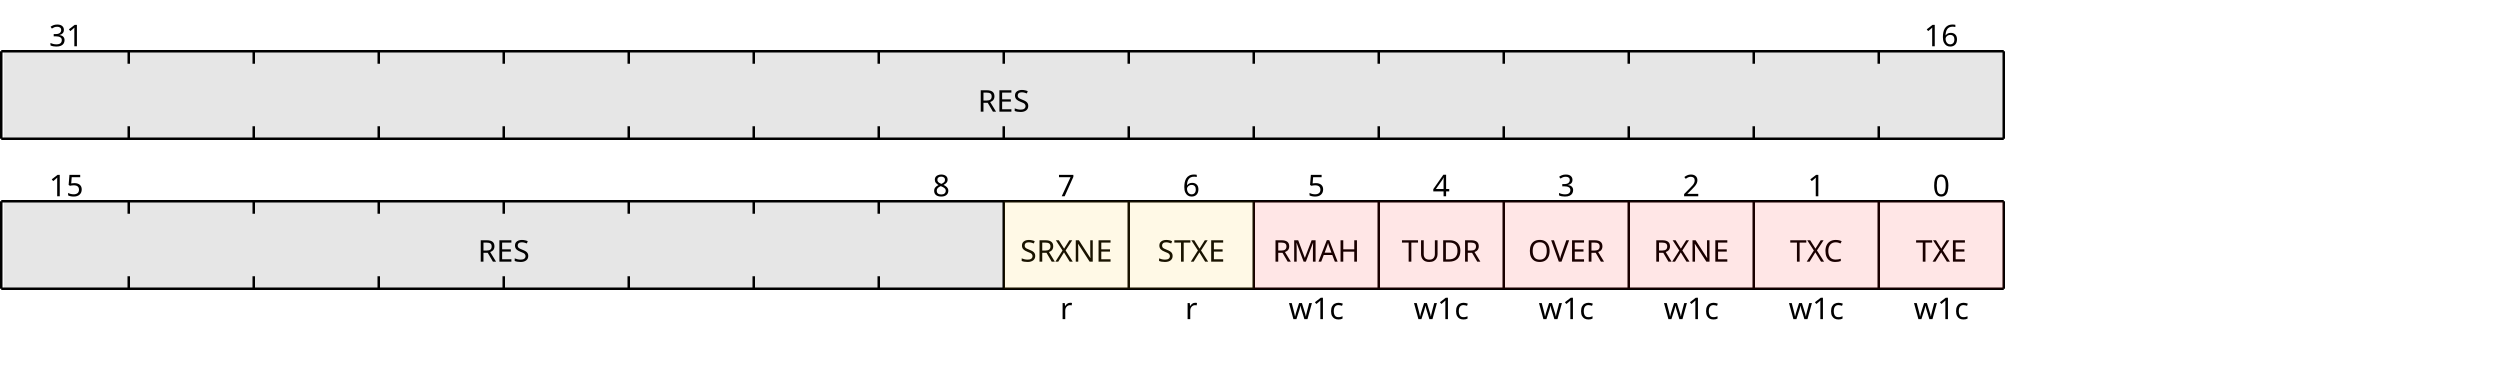
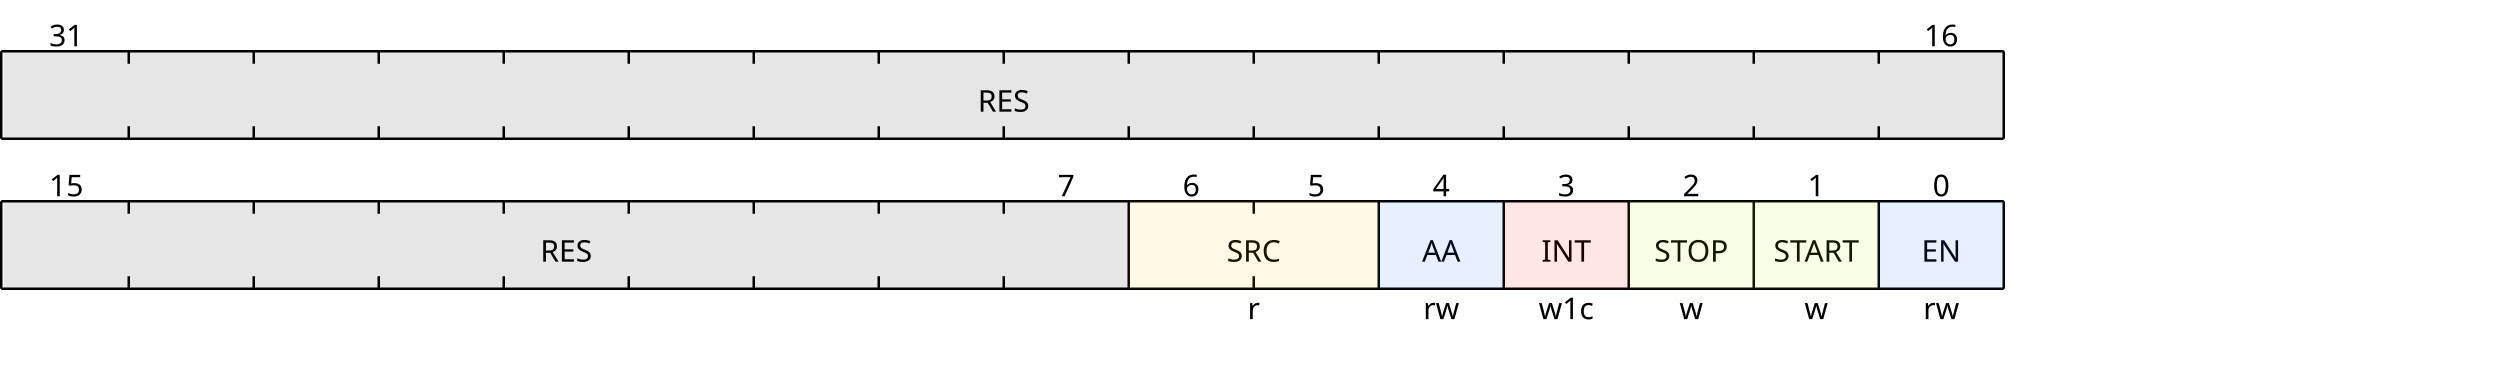
<svg xmlns="http://www.w3.org/2000/svg" width="1000" height="150">
  <g transform="translate(0.5,0.5)" text-anchor="middle" font-size="12" font-family="Hack" font-weight="normal">
    <line x1="0" y1="20" x2="801" y2="20" stroke="black" stroke-width="1" />
    <line x1="0" y1="20" x2="0" y2="55" stroke="black" stroke-width="1" />
    <line x1="0" y1="55" x2="801" y2="55" stroke="black" stroke-width="1" />
    <line x1="801" y1="20" x2="801" y2="55" stroke="black" stroke-width="1" />
    <line x1="0" y1="80" x2="801" y2="80" stroke="black" stroke-width="1" />
    <line x1="0" y1="80" x2="0" y2="115" stroke="black" stroke-width="1" />
    <line x1="0" y1="115" x2="801" y2="115" stroke="black" stroke-width="1" />
    <line x1="801" y1="80" x2="801" y2="115" stroke="black" stroke-width="1" />
    <line x1="751" y1="80" x2="751" y2="115" stroke="black" stroke-width="1" />
    <line x1="701" y1="80" x2="701" y2="115" stroke="black" stroke-width="1" />
    <line x1="651" y1="80" x2="651" y2="115" stroke="black" stroke-width="1" />
    <line x1="601" y1="80" x2="601" y2="115" stroke="black" stroke-width="1" />
    <line x1="551" y1="80" x2="551" y2="115" stroke="black" stroke-width="1" />
-     <line x1="501" y1="80" x2="501" y2="115" stroke="black" stroke-width="1" />
+     <line x1="501" y1="80" x2="501" y2="85" stroke="black" stroke-width="1" />
+     <line x1="501" y1="115" x2="501" y2="110" stroke="black" stroke-width="1" />
    <line x1="451" y1="80" x2="451" y2="115" stroke="black" stroke-width="1" />
-     <line x1="401" y1="80" x2="401" y2="115" stroke="black" stroke-width="1" />
+     <line x1="401" y1="80" x2="401" y2="85" stroke="black" stroke-width="1" />
+     <line x1="401" y1="115" x2="401" y2="110" stroke="black" stroke-width="1" />
    <line x1="351" y1="80" x2="351" y2="85" stroke="black" stroke-width="1" />
    <line x1="351" y1="115" x2="351" y2="110" stroke="black" stroke-width="1" />
    <line x1="301" y1="80" x2="301" y2="85" stroke="black" stroke-width="1" />
    <line x1="301" y1="115" x2="301" y2="110" stroke="black" stroke-width="1" />
    <line x1="251" y1="80" x2="251" y2="85" stroke="black" stroke-width="1" />
    <line x1="251" y1="115" x2="251" y2="110" stroke="black" stroke-width="1" />
    <line x1="201" y1="80" x2="201" y2="85" stroke="black" stroke-width="1" />
    <line x1="201" y1="115" x2="201" y2="110" stroke="black" stroke-width="1" />
    <line x1="151" y1="80" x2="151" y2="85" stroke="black" stroke-width="1" />
    <line x1="151" y1="115" x2="151" y2="110" stroke="black" stroke-width="1" />
    <line x1="101" y1="80" x2="101" y2="85" stroke="black" stroke-width="1" />
    <line x1="101" y1="115" x2="101" y2="110" stroke="black" stroke-width="1" />
    <line x1="51" y1="80" x2="51" y2="85" stroke="black" stroke-width="1" />
    <line x1="51" y1="115" x2="51" y2="110" stroke="black" stroke-width="1" />
    <line x1="751" y1="20" x2="751" y2="25" stroke="black" stroke-width="1" />
    <line x1="751" y1="55" x2="751" y2="50" stroke="black" stroke-width="1" />
    <line x1="701" y1="20" x2="701" y2="25" stroke="black" stroke-width="1" />
    <line x1="701" y1="55" x2="701" y2="50" stroke="black" stroke-width="1" />
    <line x1="651" y1="20" x2="651" y2="25" stroke="black" stroke-width="1" />
    <line x1="651" y1="55" x2="651" y2="50" stroke="black" stroke-width="1" />
    <line x1="601" y1="20" x2="601" y2="25" stroke="black" stroke-width="1" />
    <line x1="601" y1="55" x2="601" y2="50" stroke="black" stroke-width="1" />
    <line x1="551" y1="20" x2="551" y2="25" stroke="black" stroke-width="1" />
    <line x1="551" y1="55" x2="551" y2="50" stroke="black" stroke-width="1" />
    <line x1="501" y1="20" x2="501" y2="25" stroke="black" stroke-width="1" />
    <line x1="501" y1="55" x2="501" y2="50" stroke="black" stroke-width="1" />
    <line x1="451" y1="20" x2="451" y2="25" stroke="black" stroke-width="1" />
    <line x1="451" y1="55" x2="451" y2="50" stroke="black" stroke-width="1" />
    <line x1="401" y1="20" x2="401" y2="25" stroke="black" stroke-width="1" />
    <line x1="401" y1="55" x2="401" y2="50" stroke="black" stroke-width="1" />
    <line x1="351" y1="20" x2="351" y2="25" stroke="black" stroke-width="1" />
    <line x1="351" y1="55" x2="351" y2="50" stroke="black" stroke-width="1" />
    <line x1="301" y1="20" x2="301" y2="25" stroke="black" stroke-width="1" />
    <line x1="301" y1="55" x2="301" y2="50" stroke="black" stroke-width="1" />
    <line x1="251" y1="20" x2="251" y2="25" stroke="black" stroke-width="1" />
    <line x1="251" y1="55" x2="251" y2="50" stroke="black" stroke-width="1" />
    <line x1="201" y1="20" x2="201" y2="25" stroke="black" stroke-width="1" />
    <line x1="201" y1="55" x2="201" y2="50" stroke="black" stroke-width="1" />
    <line x1="151" y1="20" x2="151" y2="25" stroke="black" stroke-width="1" />
    <line x1="151" y1="55" x2="151" y2="50" stroke="black" stroke-width="1" />
    <line x1="101" y1="20" x2="101" y2="25" stroke="black" stroke-width="1" />
    <line x1="101" y1="55" x2="101" y2="50" stroke="black" stroke-width="1" />
    <line x1="51" y1="20" x2="51" y2="25" stroke="black" stroke-width="1" />
    <line x1="51" y1="55" x2="51" y2="50" stroke="black" stroke-width="1" />
-     <text x="776" y="100" style="dominant-baseline:middle;text-anchor:middle">TXE</text>
-     <text x="776" y="123" style="dominant-baseline:middle;text-anchor:middle">w1c</text>
+     <text x="776" y="100" style="dominant-baseline:middle;text-anchor:middle">EN</text>
+     <text x="776" y="123" style="dominant-baseline:middle;text-anchor:middle">rw</text>
    <text x="776" y="78" style="text-anchor:middle">0</text>
-     <text x="726" y="100" style="dominant-baseline:middle;text-anchor:middle">TXC</text>
-     <text x="726" y="123" style="dominant-baseline:middle;text-anchor:middle">w1c</text>
+     <text x="726" y="100" style="dominant-baseline:middle;text-anchor:middle">START</text>
+     <text x="726" y="123" style="dominant-baseline:middle;text-anchor:middle">w</text>
    <text x="726" y="78" style="text-anchor:middle">1</text>
-     <text x="676" y="100" style="dominant-baseline:middle;text-anchor:middle">RXNE</text>
-     <text x="676" y="123" style="dominant-baseline:middle;text-anchor:middle">w1c</text>
+     <text x="676" y="100" style="dominant-baseline:middle;text-anchor:middle">STOP</text>
+     <text x="676" y="123" style="dominant-baseline:middle;text-anchor:middle">w</text>
    <text x="676" y="78" style="text-anchor:middle">2</text>
-     <text x="626" y="100" style="dominant-baseline:middle;text-anchor:middle">OVER</text>
+     <text x="626" y="100" style="dominant-baseline:middle;text-anchor:middle">INT</text>
    <text x="626" y="123" style="dominant-baseline:middle;text-anchor:middle">w1c</text>
    <text x="626" y="78" style="text-anchor:middle">3</text>
-     <text x="576" y="100" style="dominant-baseline:middle;text-anchor:middle">TUDR</text>
-     <text x="576" y="123" style="dominant-baseline:middle;text-anchor:middle">w1c</text>
+     <text x="576" y="100" style="dominant-baseline:middle;text-anchor:middle">AA</text>
+     <text x="576" y="123" style="dominant-baseline:middle;text-anchor:middle">rw</text>
    <text x="576" y="78" style="text-anchor:middle">4</text>
-     <text x="526" y="100" style="dominant-baseline:middle;text-anchor:middle">RMAH</text>
-     <text x="526" y="123" style="dominant-baseline:middle;text-anchor:middle">w1c</text>
+     <text x="501" y="100" style="dominant-baseline:middle;text-anchor:middle">SRC</text>
+     <text x="501" y="123" style="dominant-baseline:middle;text-anchor:middle">r</text>
+     <text x="476" y="78" style="text-anchor:middle">6</text>
    <text x="526" y="78" style="text-anchor:middle">5</text>
-     <text x="476" y="100" style="dominant-baseline:middle;text-anchor:middle">STXE</text>
-     <text x="476" y="123" style="dominant-baseline:middle;text-anchor:middle">r</text>
-     <text x="476" y="78" style="text-anchor:middle">6</text>
-     <text x="426" y="100" style="dominant-baseline:middle;text-anchor:middle">SRXNE</text>
-     <text x="426" y="123" style="dominant-baseline:middle;text-anchor:middle">r</text>
+     <text x="226" y="100" style="dominant-baseline:middle;text-anchor:middle">RES</text>
+     <text x="226" y="123" style="dominant-baseline:middle;text-anchor:middle" />
+     <text x="26" y="78" style="text-anchor:middle">15</text>
    <text x="426" y="78" style="text-anchor:middle">7</text>
-     <text x="201" y="100" style="dominant-baseline:middle;text-anchor:middle">RES</text>
-     <text x="201" y="123" style="dominant-baseline:middle;text-anchor:middle" />
-     <text x="26" y="78" style="text-anchor:middle">15</text>
-     <text x="376" y="78" style="text-anchor:middle">8</text>
    <text x="401" y="40" style="dominant-baseline:middle;text-anchor:middle">RES</text>
    <text x="401" y="63" style="dominant-baseline:middle;text-anchor:middle" />
    <text x="26" y="18" style="text-anchor:middle">31</text>
    <text x="776" y="18" style="text-anchor:middle">16</text>
-     <rect x="751" y="80" width="50" height="35" style="fill-opacity:0.1;fill:hsl(0,100%,50%)" />
-     <rect x="701" y="80" width="50" height="35" style="fill-opacity:0.1;fill:hsl(0,100%,50%)" />
-     <rect x="651" y="80" width="50" height="35" style="fill-opacity:0.1;fill:hsl(0,100%,50%)" />
+     <rect x="751" y="80" width="50" height="35" style="fill-opacity:0.1;fill:hsl(215,100%,50%)" />
+     <rect x="701" y="80" width="50" height="35" style="fill-opacity:0.1;fill:hsl(80,100%,50%)" />
+     <rect x="651" y="80" width="50" height="35" style="fill-opacity:0.1;fill:hsl(80,100%,50%)" />
    <rect x="601" y="80" width="50" height="35" style="fill-opacity:0.1;fill:hsl(0,100%,50%)" />
-     <rect x="551" y="80" width="50" height="35" style="fill-opacity:0.1;fill:hsl(0,100%,50%)" />
-     <rect x="501" y="80" width="50" height="35" style="fill-opacity:0.1;fill:hsl(0,100%,50%)" />
-     <rect x="451" y="80" width="50" height="35" style="fill-opacity:0.1;fill:hsl(45,100%,50%)" />
-     <rect x="401" y="80" width="50" height="35" style="fill-opacity:0.1;fill:hsl(45,100%,50%)" />
-     <rect x="1" y="80" width="400" height="35" style="fill-opacity:0.1" />
+     <rect x="551" y="80" width="50" height="35" style="fill-opacity:0.1;fill:hsl(215,100%,50%)" />
+     <rect x="451" y="80" width="100" height="35" style="fill-opacity:0.1;fill:hsl(45,100%,50%)" />
+     <rect x="1" y="80" width="450" height="35" style="fill-opacity:0.1" />
    <rect x="1" y="20" width="800" height="35" style="fill-opacity:0.1" />
  </g>
</svg>
